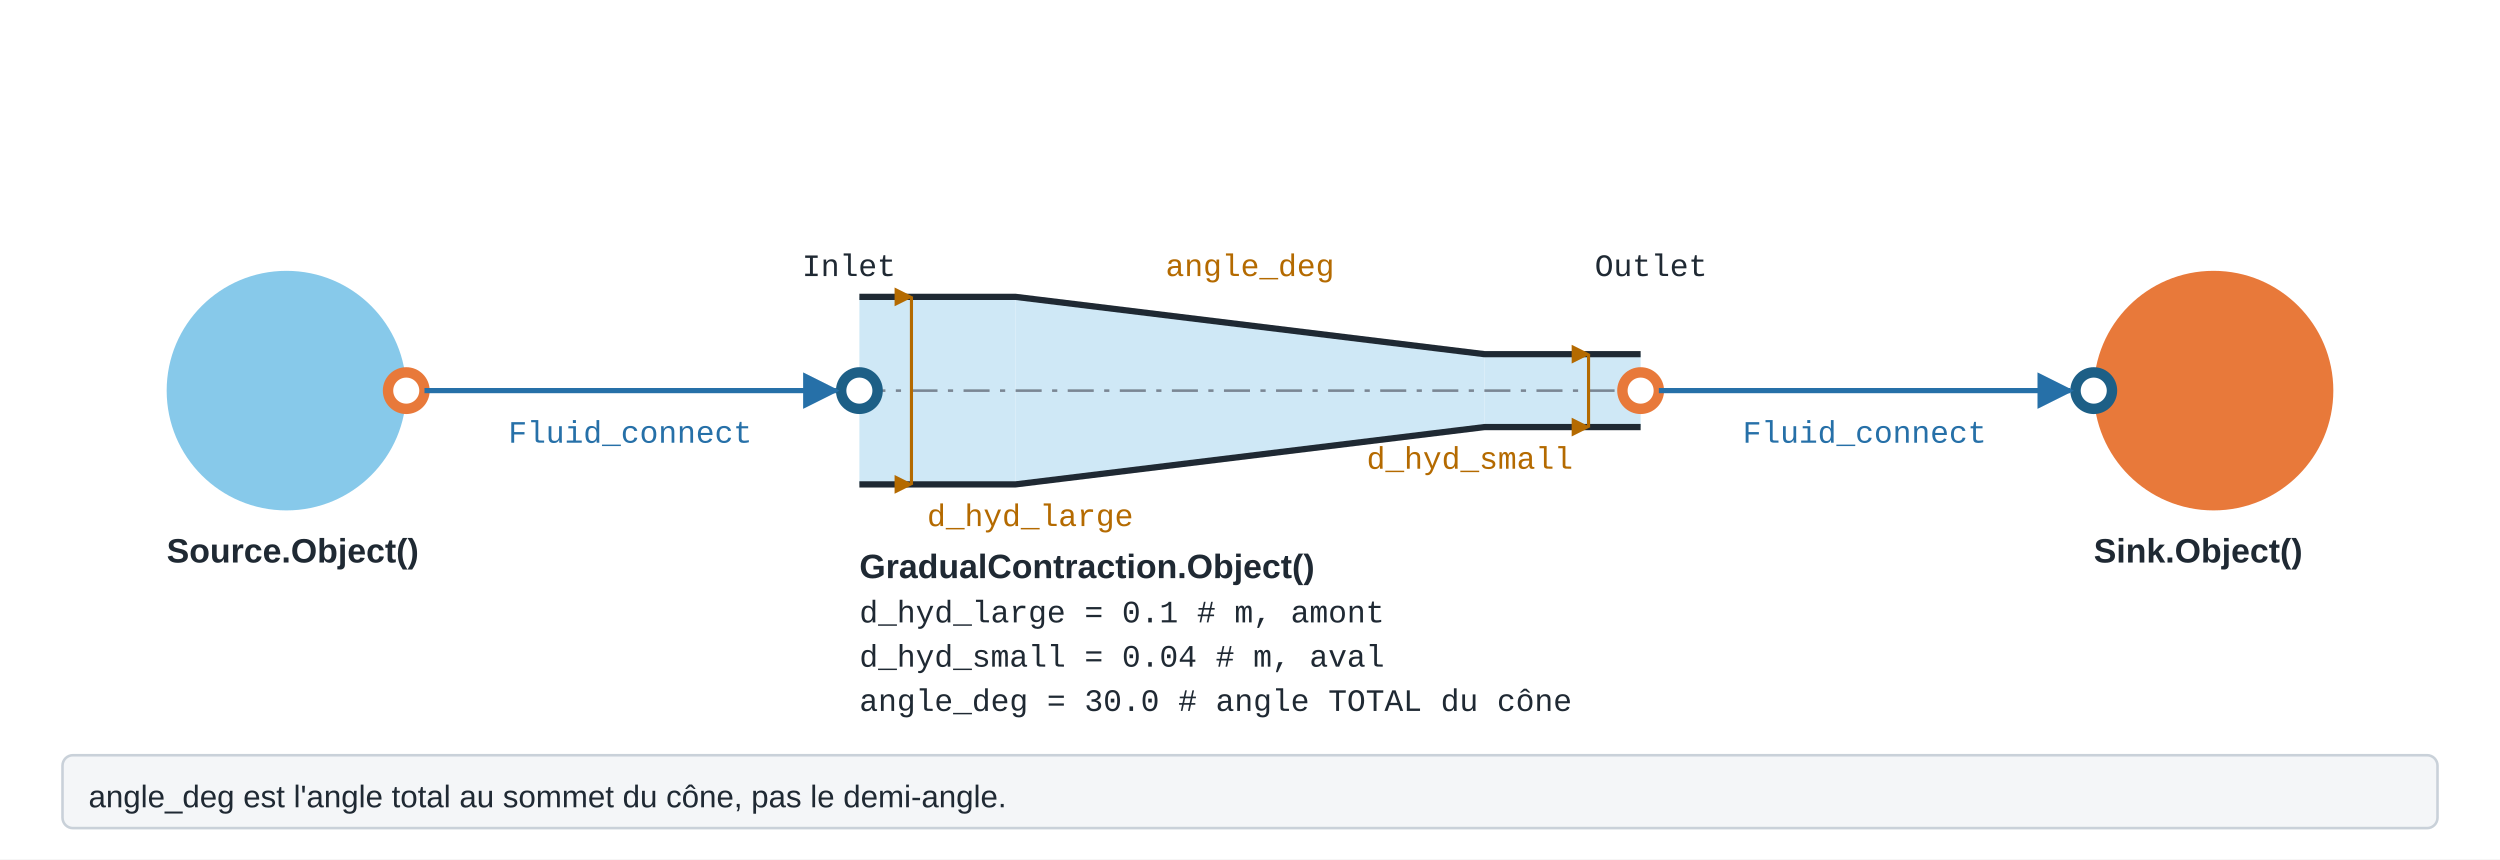
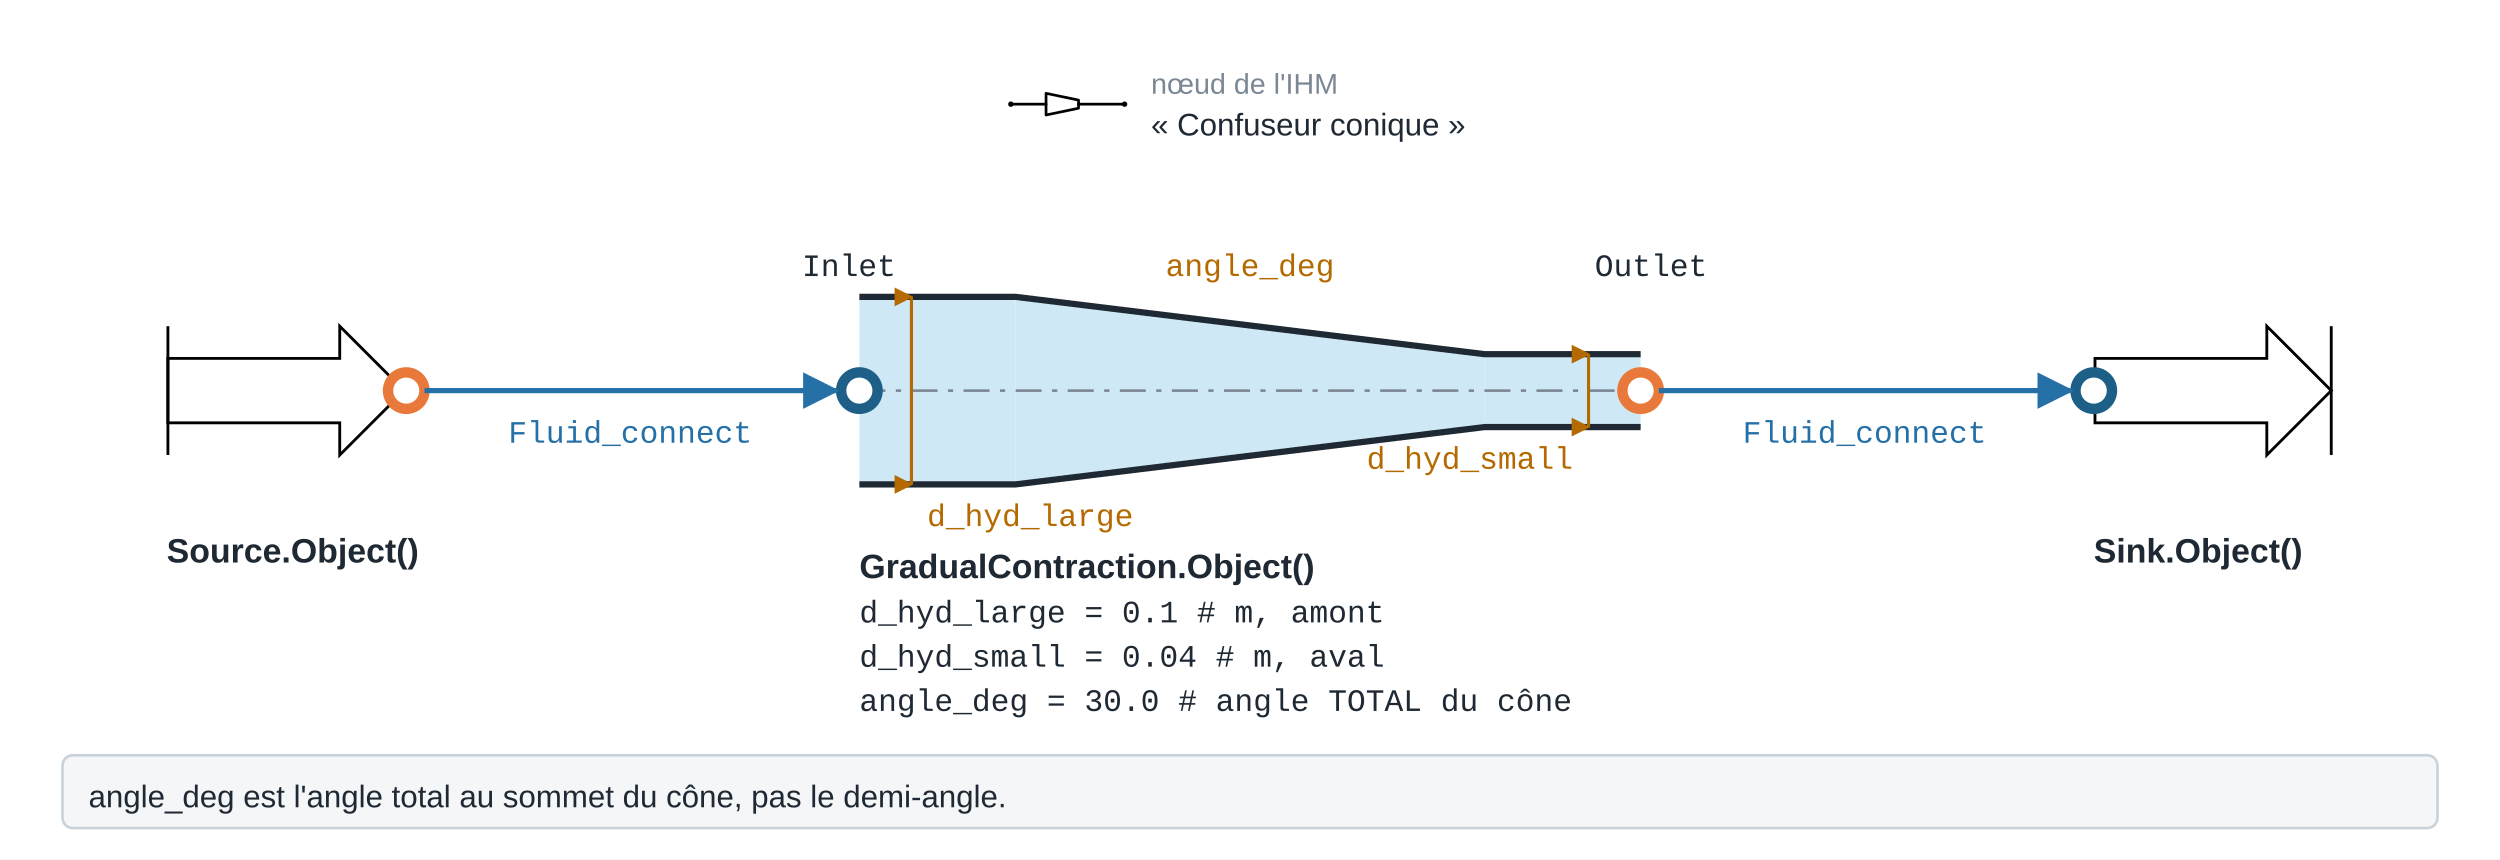
<svg xmlns="http://www.w3.org/2000/svg" width="960" height="330" viewBox="0 0 960 330" role="img" aria-label="Réduction progressive (confuseur)">
  <defs>
    <marker id="fleche" viewBox="0 0 10 10" refX="9" refY="5" markerWidth="7" markerHeight="7" orient="auto-start-end">
      <path d="M 0 0 L 10 5 L 0 10 z" fill="#1f2933" />
    </marker>
    <marker id="fleche_cote" viewBox="0 0 10 10" refX="9" refY="5" markerWidth="6" markerHeight="6" orient="auto-start-end">
      <path d="M 0 0 L 10 5 L 0 10 z" fill="#b46a00" />
    </marker>
    <marker id="fleche_flux" viewBox="0 0 10 10" refX="9" refY="5" markerWidth="7" markerHeight="7" orient="auto-start-end">
      <path d="M 0 0 L 10 5 L 0 10 z" fill="#2670a8" />
    </marker>
  </defs>
  <rect width="960" height="330" fill="#ffffff" />
-   <circle cx="110.0" cy="150.0" r="46.0" fill="#87c9ea" stroke="none" stroke-width="0.0" />
+   <g transform="translate(64.00 123.83) scale(0.3172)">
+     <g transform="translate(-91 -451)">
+       <path d="M92.5 494.5 300.5 494.5 300.5 455.5 378.5 533.5 300.5 611.501 300.5 572.501 92.5 572.501Z" stroke="#000000" stroke-width="3.438" stroke-miterlimit="8" fill="none" fill-rule="evenodd" />
+       <path d="M92.5 455.5 92.5 611.405" stroke="#000000" stroke-width="3.438" stroke-miterlimit="8" fill="none" fill-rule="evenodd" />
+     </g>
+   </g>
  <text x="64.0" y="216.0" fill="#1f2933" text-anchor="start" font-family="Segoe UI, Arial, Helvetica, sans-serif" font-size="13" font-weight="600">Source.Object()</text>
  <circle cx="156.0" cy="150.0" r="7.0" fill="#ffffff" stroke="#e8793a" stroke-width="4" />
-   <circle cx="850.0" cy="150.0" r="46.0" fill="#e8793a" stroke="none" stroke-width="0.0" />
+   <g transform="translate(804.00 123.83) scale(0.3172)">
+     <g transform="translate(-91 -671)">
+       <path d="M92.5 714.5 300.5 714.5 300.5 675.5 378.5 753.5 300.5 831.501 300.5 792.501 92.5 792.501Z" stroke="#000000" stroke-width="3.438" stroke-miterlimit="8" fill="none" fill-rule="evenodd" />
+       <path d="M378.5 675.5 378.5 831.405" stroke="#000000" stroke-width="3.438" stroke-miterlimit="8" fill="none" fill-rule="evenodd" />
+     </g>
+   </g>
  <text x="804.0" y="216.0" fill="#1f2933" text-anchor="start" font-family="Segoe UI, Arial, Helvetica, sans-serif" font-size="13" font-weight="600">Sink.Object()</text>
+   <g transform="translate(384.00 14.00) scale(0.52)">
+     <g fill="none" stroke="#000000" stroke-width="2" stroke-linecap="round" stroke-linejoin="round">
+       <line x1="8" y1="50" x2="34" y2="50" />
+       <polygon points="34,42 58,47 58,53 34,58" />
+       <line x1="58" y1="50" x2="92" y2="50" />
+     </g>
+     <g class="ports">
+       <circle class="port" cx="8" cy="50" r="2.0" fill="#000000" stroke="none" data-port="port-w" data-dir="w" data-role="inlet" />
+       <circle class="port" cx="92" cy="50" r="2.0" fill="#000000" stroke="none" data-port="port-e" data-dir="e" data-role="outlet" />
+     </g>
+   </g>
+   <text x="442.0" y="36.0" fill="#7b8794" text-anchor="start" font-family="Segoe UI, Arial, Helvetica, sans-serif" font-size="11">nœud de l'IHM</text>
+   <text x="442.0" y="52.0" fill="#1f2933" text-anchor="start" font-family="Segoe UI, Arial, Helvetica, sans-serif" font-size="12">« Confuseur conique »</text>
  <circle cx="804.0" cy="150.0" r="7.0" fill="#ffffff" stroke="#1d5f86" stroke-width="4" />
  <rect x="330.0" y="114.0" width="60.0" height="72.0" rx="0" fill="#cfe8f6" stroke="none" stroke-width="0" />
  <rect x="570.0" y="136.0" width="60.0" height="28.0" rx="0" fill="#cfe8f6" stroke="none" stroke-width="0" />
  <polyline points="390.00,114.00 570.00,136.00 570.00,164.00 390.00,186.00" fill="#cfe8f6" stroke="#1f2933" stroke-width="0" stroke-linejoin="round" />
  <polyline points="330.00,114.00 390.00,114.00 570.00,136.00 630.00,136.00" fill="none" stroke="#1f2933" stroke-width="2.4" stroke-linejoin="round" />
  <polyline points="330.00,186.00 390.00,186.00 570.00,164.00 630.00,164.00" fill="none" stroke="#1f2933" stroke-width="2.4" stroke-linejoin="round" />
  <line x1="330.0" y1="150.0" x2="630.0" y2="150.0" stroke="#7b8794" stroke-width="1.0" stroke-dasharray="10 4 2 4" />
  <text x="480.0" y="106.0" fill="#b46a00" text-anchor="middle" font-family="Consolas, Courier New, monospace" font-size="12">angle_deg</text>
  <line x1="350.0" y1="114.0" x2="350.0" y2="186.0" stroke="#b46a00" stroke-width="1.2" marker-start="url(#fleche_cote)" marker-end="url(#fleche_cote)" />
  <text x="350.0" y="150.0" fill="#b46a00" text-anchor="middle" font-family="Consolas, Courier New, monospace" font-size="13" />
  <line x1="610.0" y1="136.0" x2="610.0" y2="164.0" stroke="#b46a00" stroke-width="1.2" marker-start="url(#fleche_cote)" marker-end="url(#fleche_cote)" />
  <text x="610.0" y="150.0" fill="#b46a00" text-anchor="middle" font-family="Consolas, Courier New, monospace" font-size="13" />
  <text x="356.0" y="202.0" fill="#b46a00" text-anchor="start" font-family="Consolas, Courier New, monospace" font-size="12">d_hyd_large</text>
  <text x="604.0" y="180.0" fill="#b46a00" text-anchor="end" font-family="Consolas, Courier New, monospace" font-size="12">d_hyd_small</text>
  <circle cx="330.0" cy="150.0" r="7.0" fill="#ffffff" stroke="#1d5f86" stroke-width="4" />
  <circle cx="630.0" cy="150.0" r="7.0" fill="#ffffff" stroke="#e8793a" stroke-width="4" />
  <text x="326.0" y="106.0" fill="#1f2933" text-anchor="middle" font-family="Consolas, Courier New, monospace" font-size="12">Inlet</text>
  <text x="634.0" y="106.0" fill="#1f2933" text-anchor="middle" font-family="Consolas, Courier New, monospace" font-size="12">Outlet</text>
  <polyline points="163.00,150.00 321.00,150.00" fill="none" stroke="#2670a8" stroke-width="2.0" stroke-linejoin="round" marker-end="url(#fleche_flux)" />
  <text x="242.0" y="170.0" fill="#2670a8" text-anchor="middle" font-family="Consolas, Courier New, monospace" font-size="12">Fluid_connect</text>
  <polyline points="637.00,150.00 795.00,150.00" fill="none" stroke="#2670a8" stroke-width="2.0" stroke-linejoin="round" marker-end="url(#fleche_flux)" />
  <text x="716.0" y="170.0" fill="#2670a8" text-anchor="middle" font-family="Consolas, Courier New, monospace" font-size="12">Fluid_connect</text>
  <text x="330.0" y="222.0" fill="#1f2933" text-anchor="start" font-family="Segoe UI, Arial, Helvetica, sans-serif" font-size="13" font-weight="600">GradualContraction.Object()</text>
  <text x="330.0" y="239.0" fill="#1f2933" text-anchor="start" font-family="Consolas, Courier New, monospace" font-size="12">d_hyd_large = 0.1   # m, amont</text>
  <text x="330.0" y="256.0" fill="#1f2933" text-anchor="start" font-family="Consolas, Courier New, monospace" font-size="12">d_hyd_small = 0.04   # m, aval</text>
  <text x="330.0" y="273.0" fill="#1f2933" text-anchor="start" font-family="Consolas, Courier New, monospace" font-size="12">angle_deg = 30.0     # angle TOTAL du cône</text>
  <rect x="24.0" y="290.0" width="912.0" height="28.0" rx="4" fill="#f4f6f8" stroke="#c9d1d9" stroke-width="1.0" />
  <text x="34.0" y="310.0" fill="#1f2933" text-anchor="start" font-family="Segoe UI, Arial, Helvetica, sans-serif" font-size="12">angle_deg est l'angle total au sommet du cône, pas le demi-angle.</text>
</svg>
